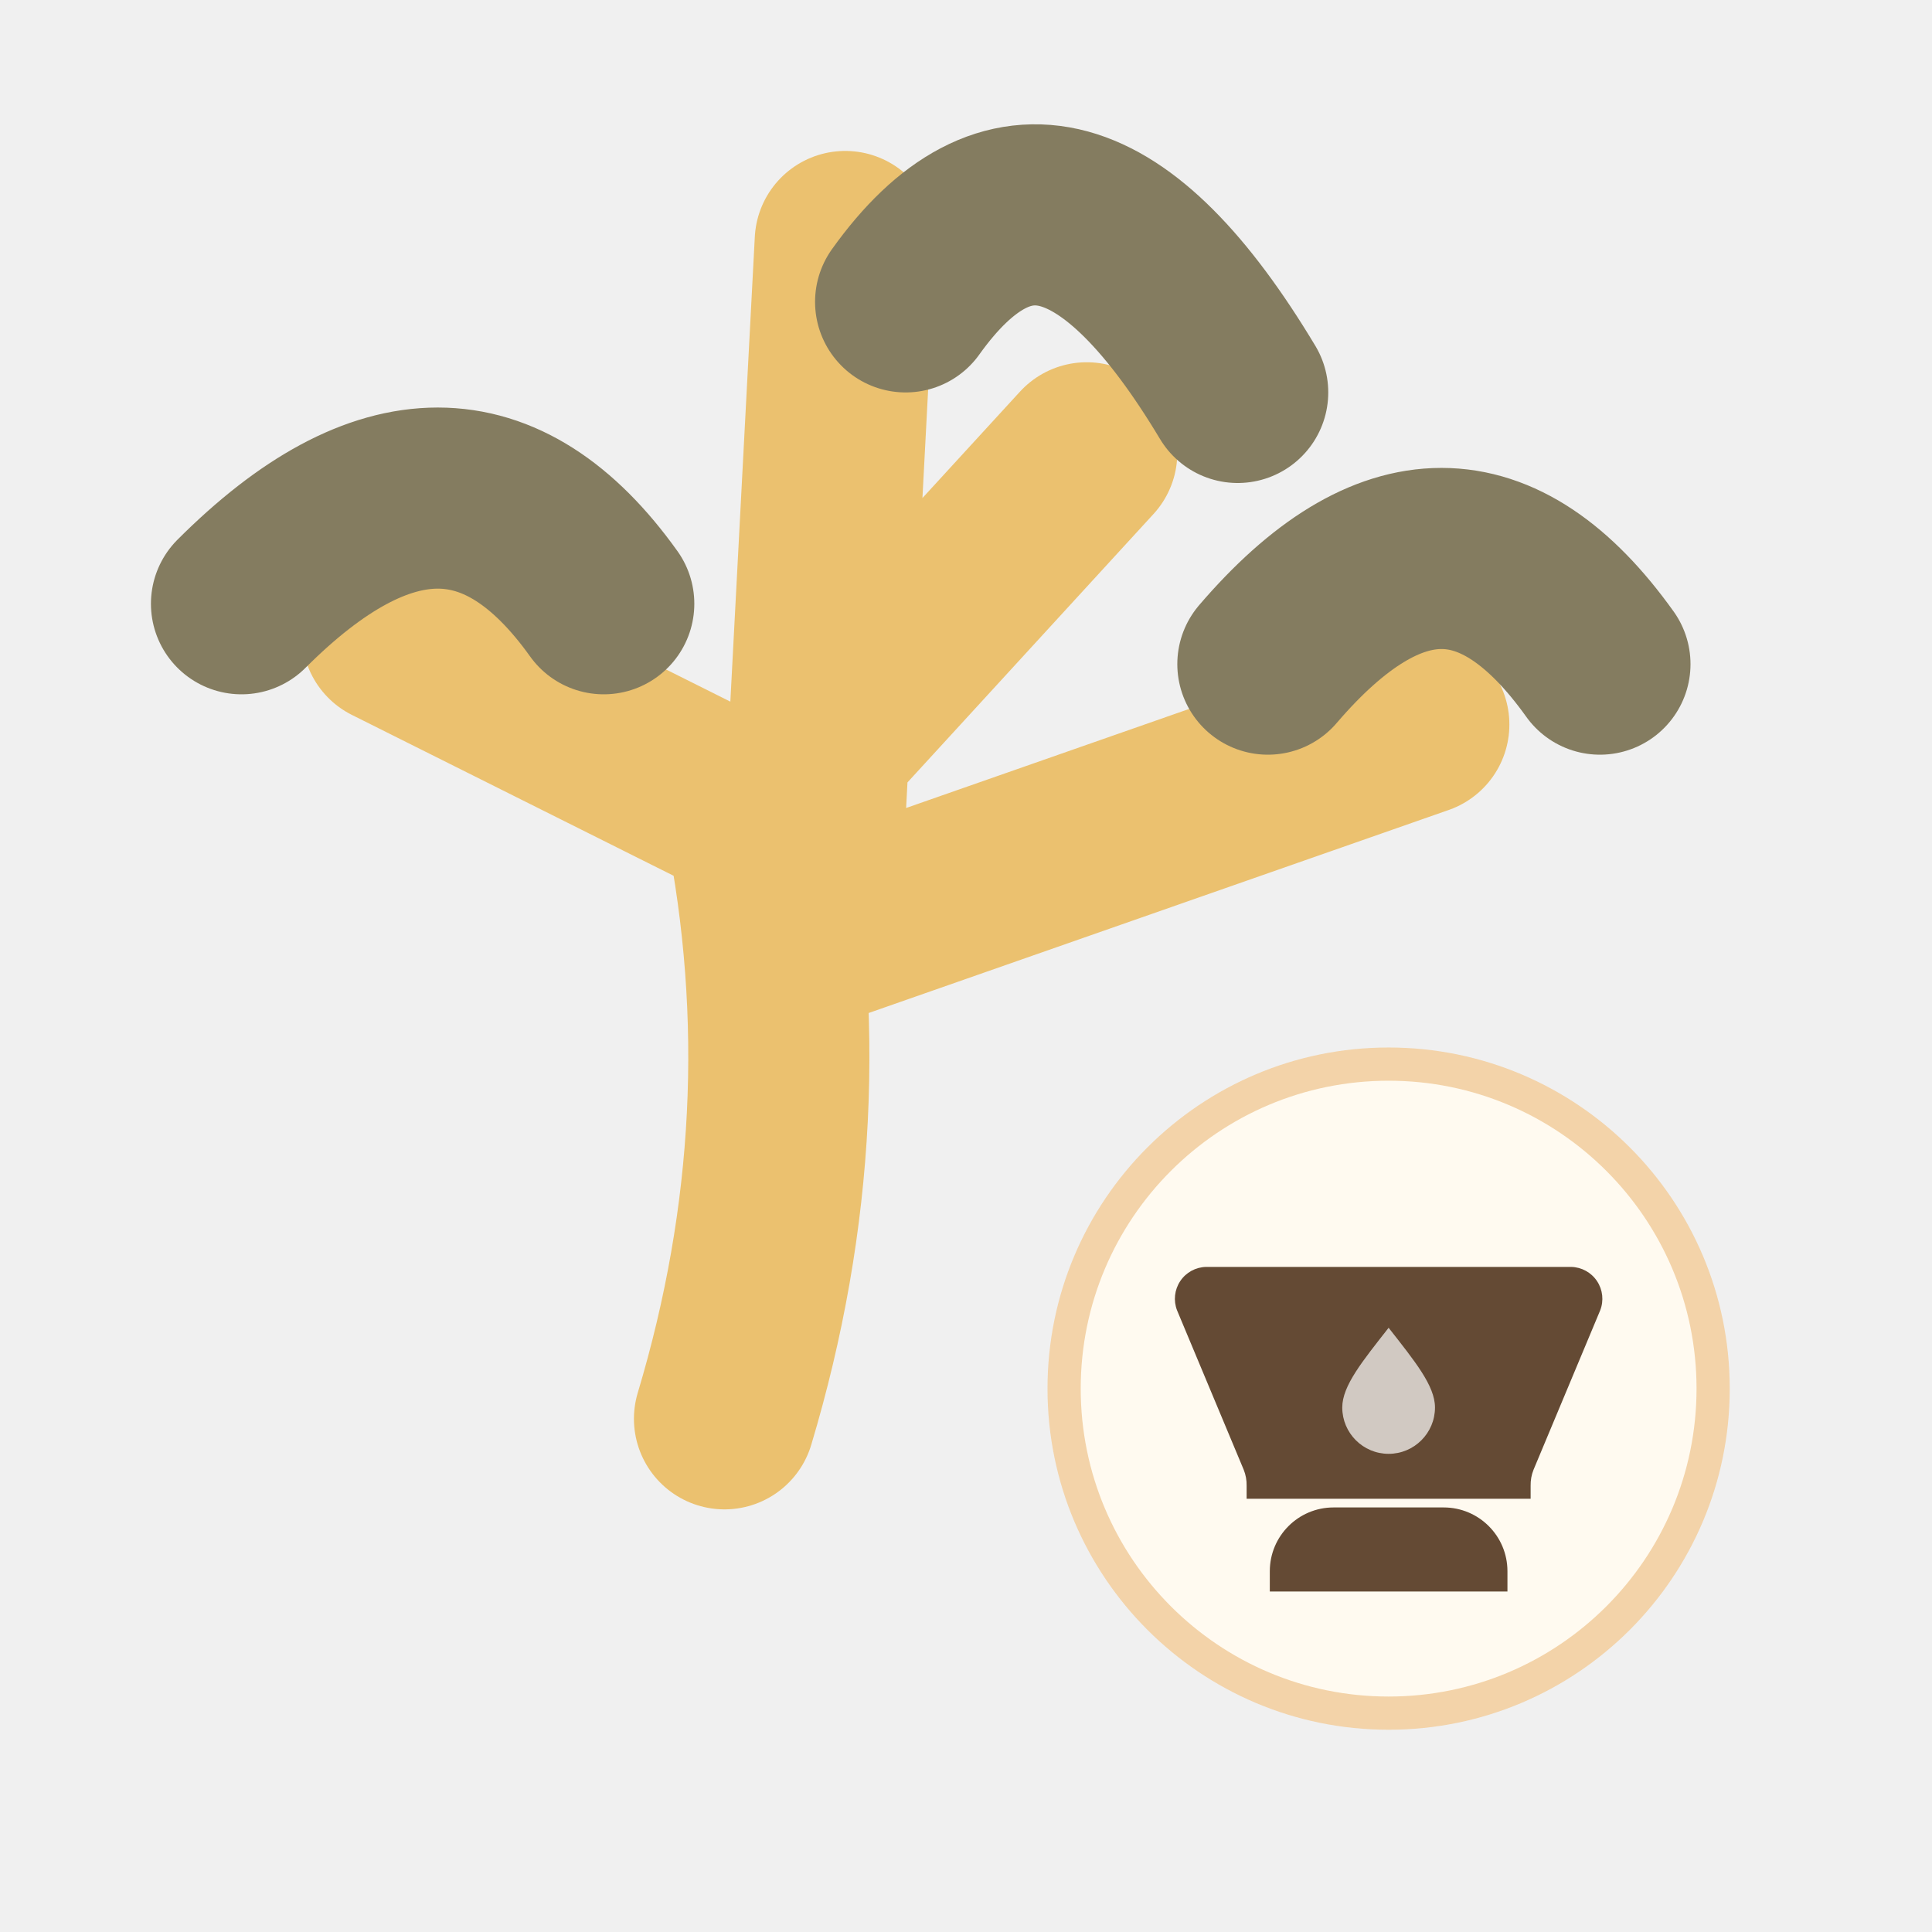
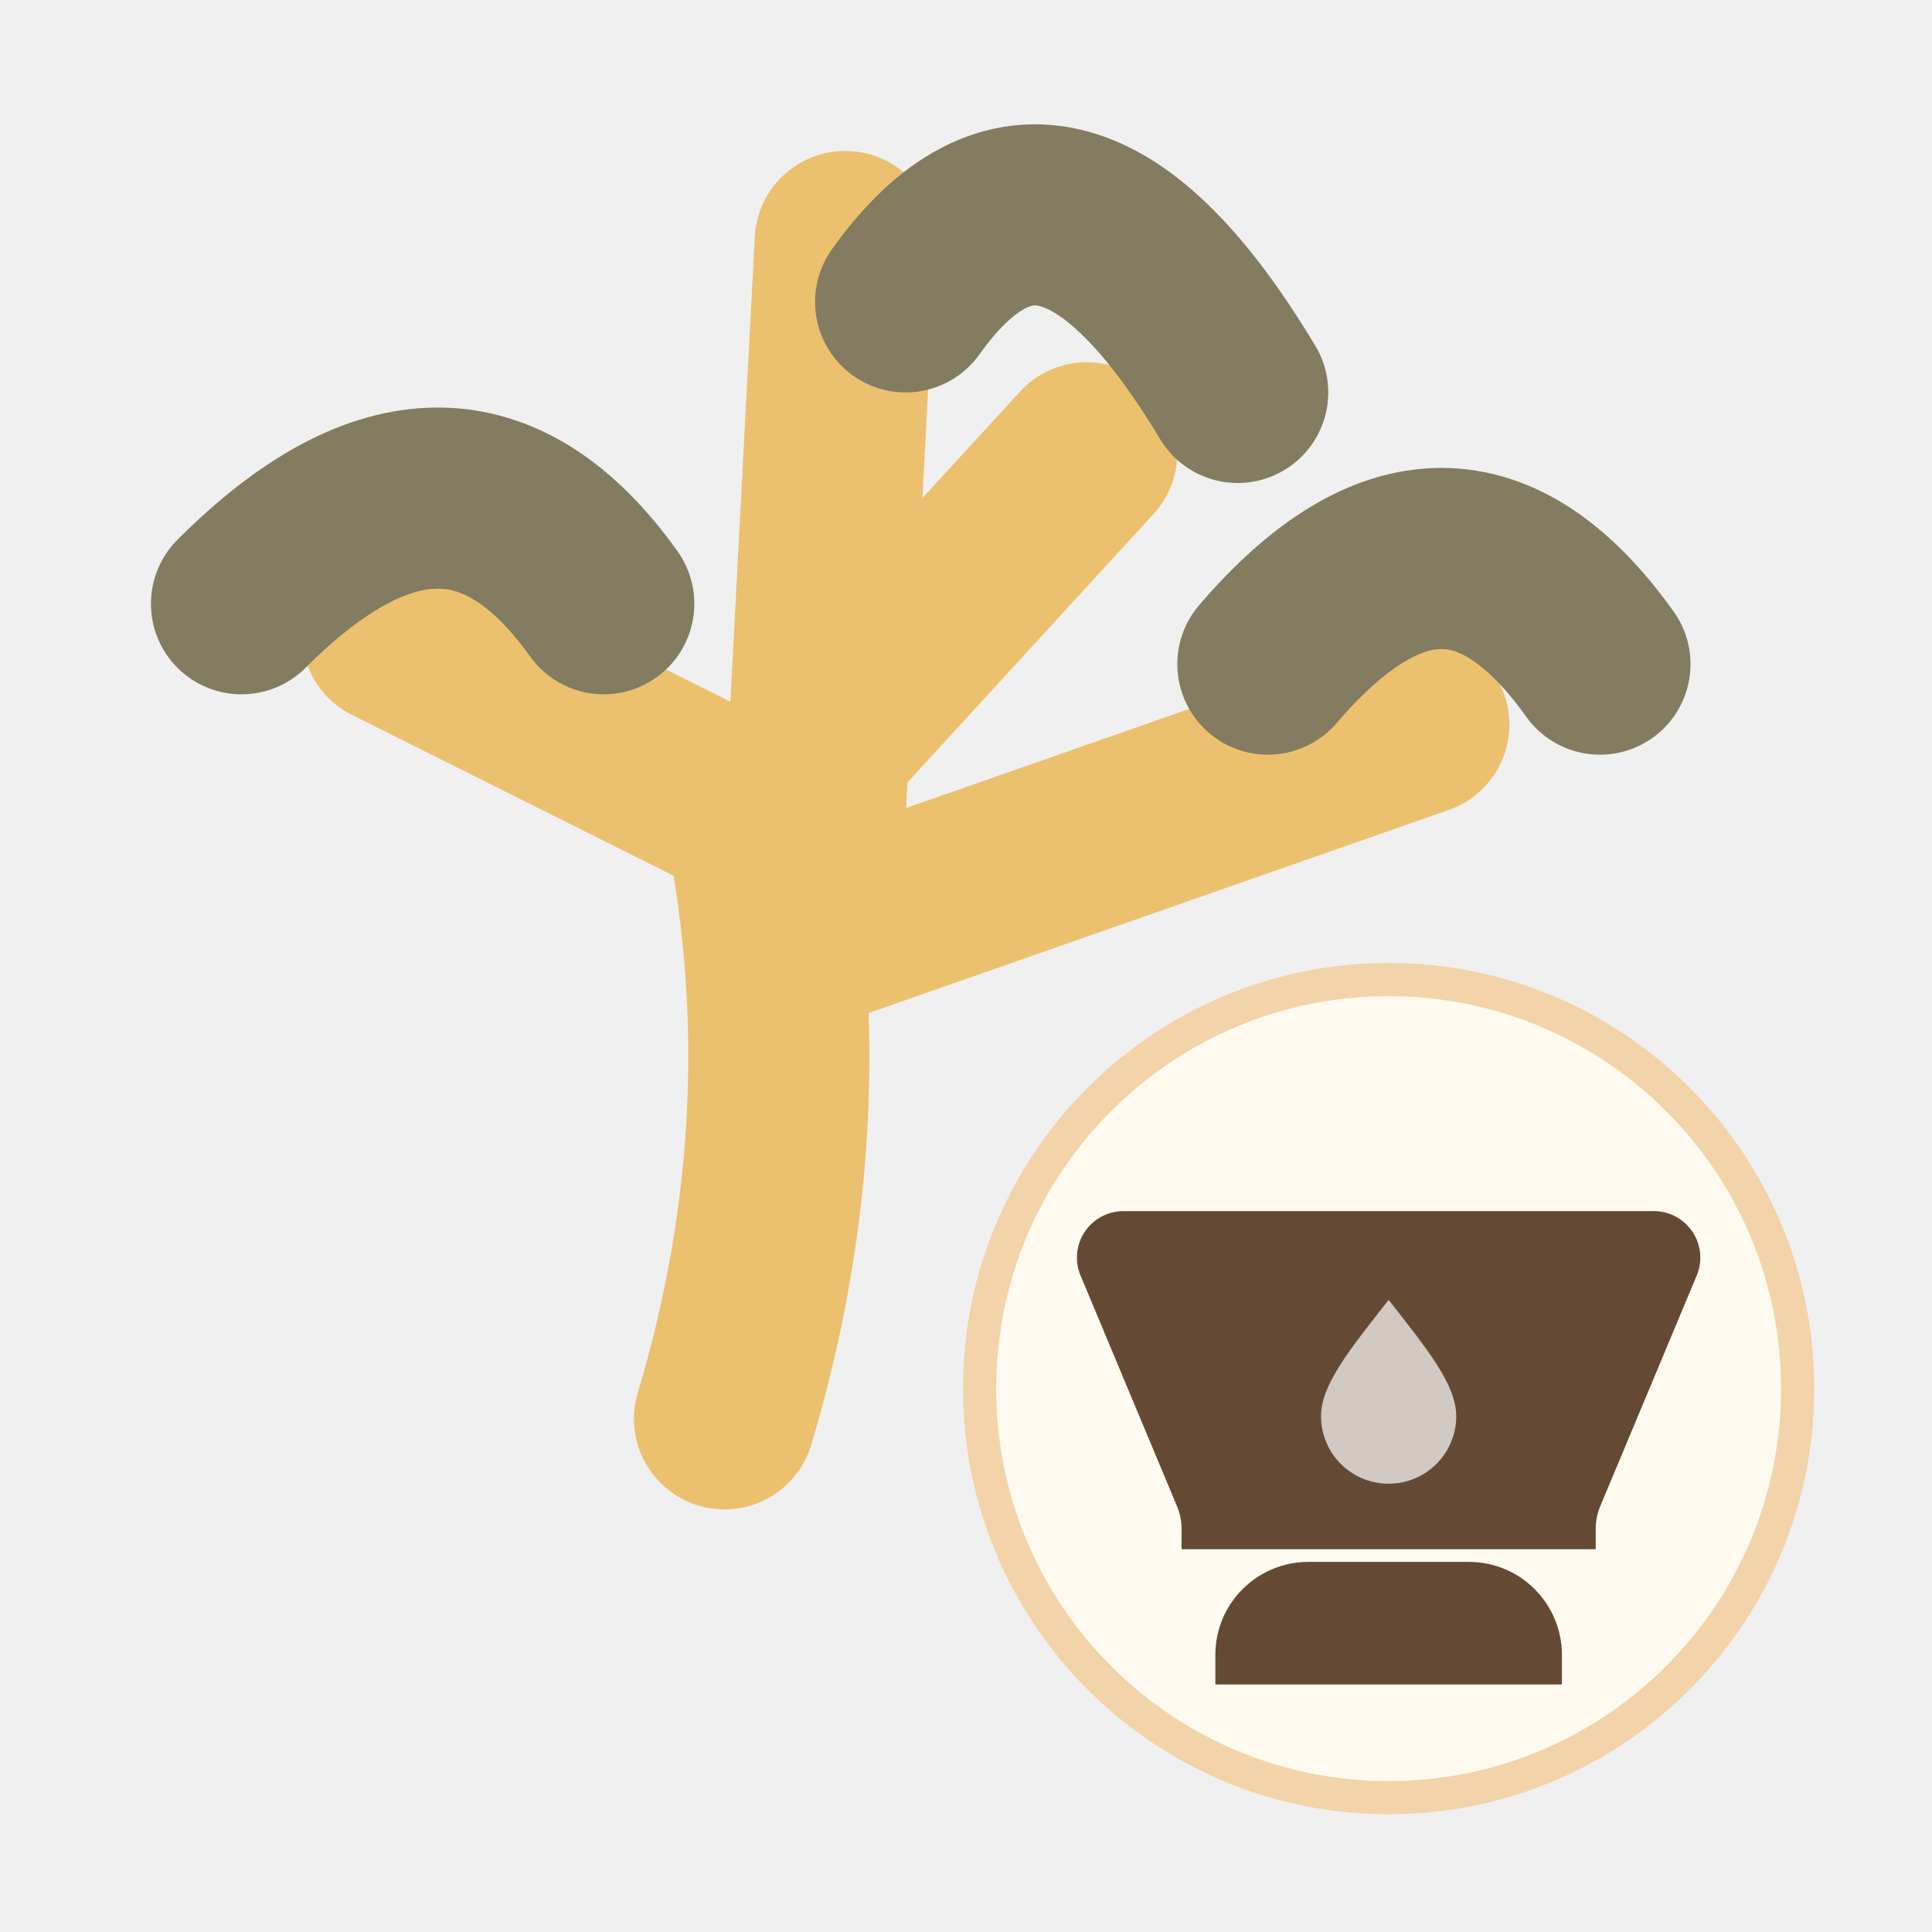
<svg xmlns="http://www.w3.org/2000/svg" viewBox="0 0 64 64" width="64" height="64" role="img" aria-label="baobab — pump">
  <defs>
    <linearGradient id="d-safari-sunset-pump" x1="0" y1="0" x2="0.62" y2="1">
      <stop offset="0" stop-color="#FFF1D4" />
      <stop offset="1" stop-color="#F3CE9D" />
    </linearGradient>
  </defs>
  <g stroke="#354456" stroke-width="1.7" stroke-linejoin="round" stroke-linecap="round">
    <path d="M24 47Q27 37 25 27L13 21M25 27L36 15M27 31L47 24M27 27L28 8" fill="none" stroke="#EBC16F" stroke-width="6" />
    <path d="M8 20Q15 13 20 20M30 10Q35 3 41 13M42 22Q48 15 53 22" fill="none" stroke="#847C60" stroke-width="6" />
  </g>
-   <circle cx="46" cy="46" r="11.3" fill="#F3CE9D" fill-opacity=".85" />
-   <circle cx="46" cy="46" r="10.2" fill="#FFFAF0" />
-   <g transform="translate(38.32 38.32) scale(0.48)">
+   <circle cx="46" cy="46" r="14.1" fill="#F3CE9D" fill-opacity=".85" />
+   <circle cx="46" cy="46" r="13" fill="#FFFAF0" />
+   <g transform="translate(34.8 34.8) scale(0.7)">
    <path d="M3.4 7.6h25.2a2.2 2.2 0 0 1 2 3l-4.6 11a2.8 2.8 0 0 0-.2 1.1v.9H6.2v-.9a2.8 2.8 0 0 0-.2-1.1l-4.6-11a2.2 2.2 0 0 1 2-3Z" fill="#644A34" />
    <path d="M12.2 24.2h7.6a4.4 4.4 0 0 1 4.4 4.4v1.4H7.8v-1.4a4.4 4.4 0 0 1 4.4-4.4Z" fill="#644A34" />
    <path d="M16 11.8c1.8 2.3 3.2 4 3.2 5.5a3.2 3.2 0 0 1-6.4 0c0-1.5 1.4-3.2 3.2-5.5Z" fill="#fff" fill-opacity=".7" />
  </g>
</svg>
